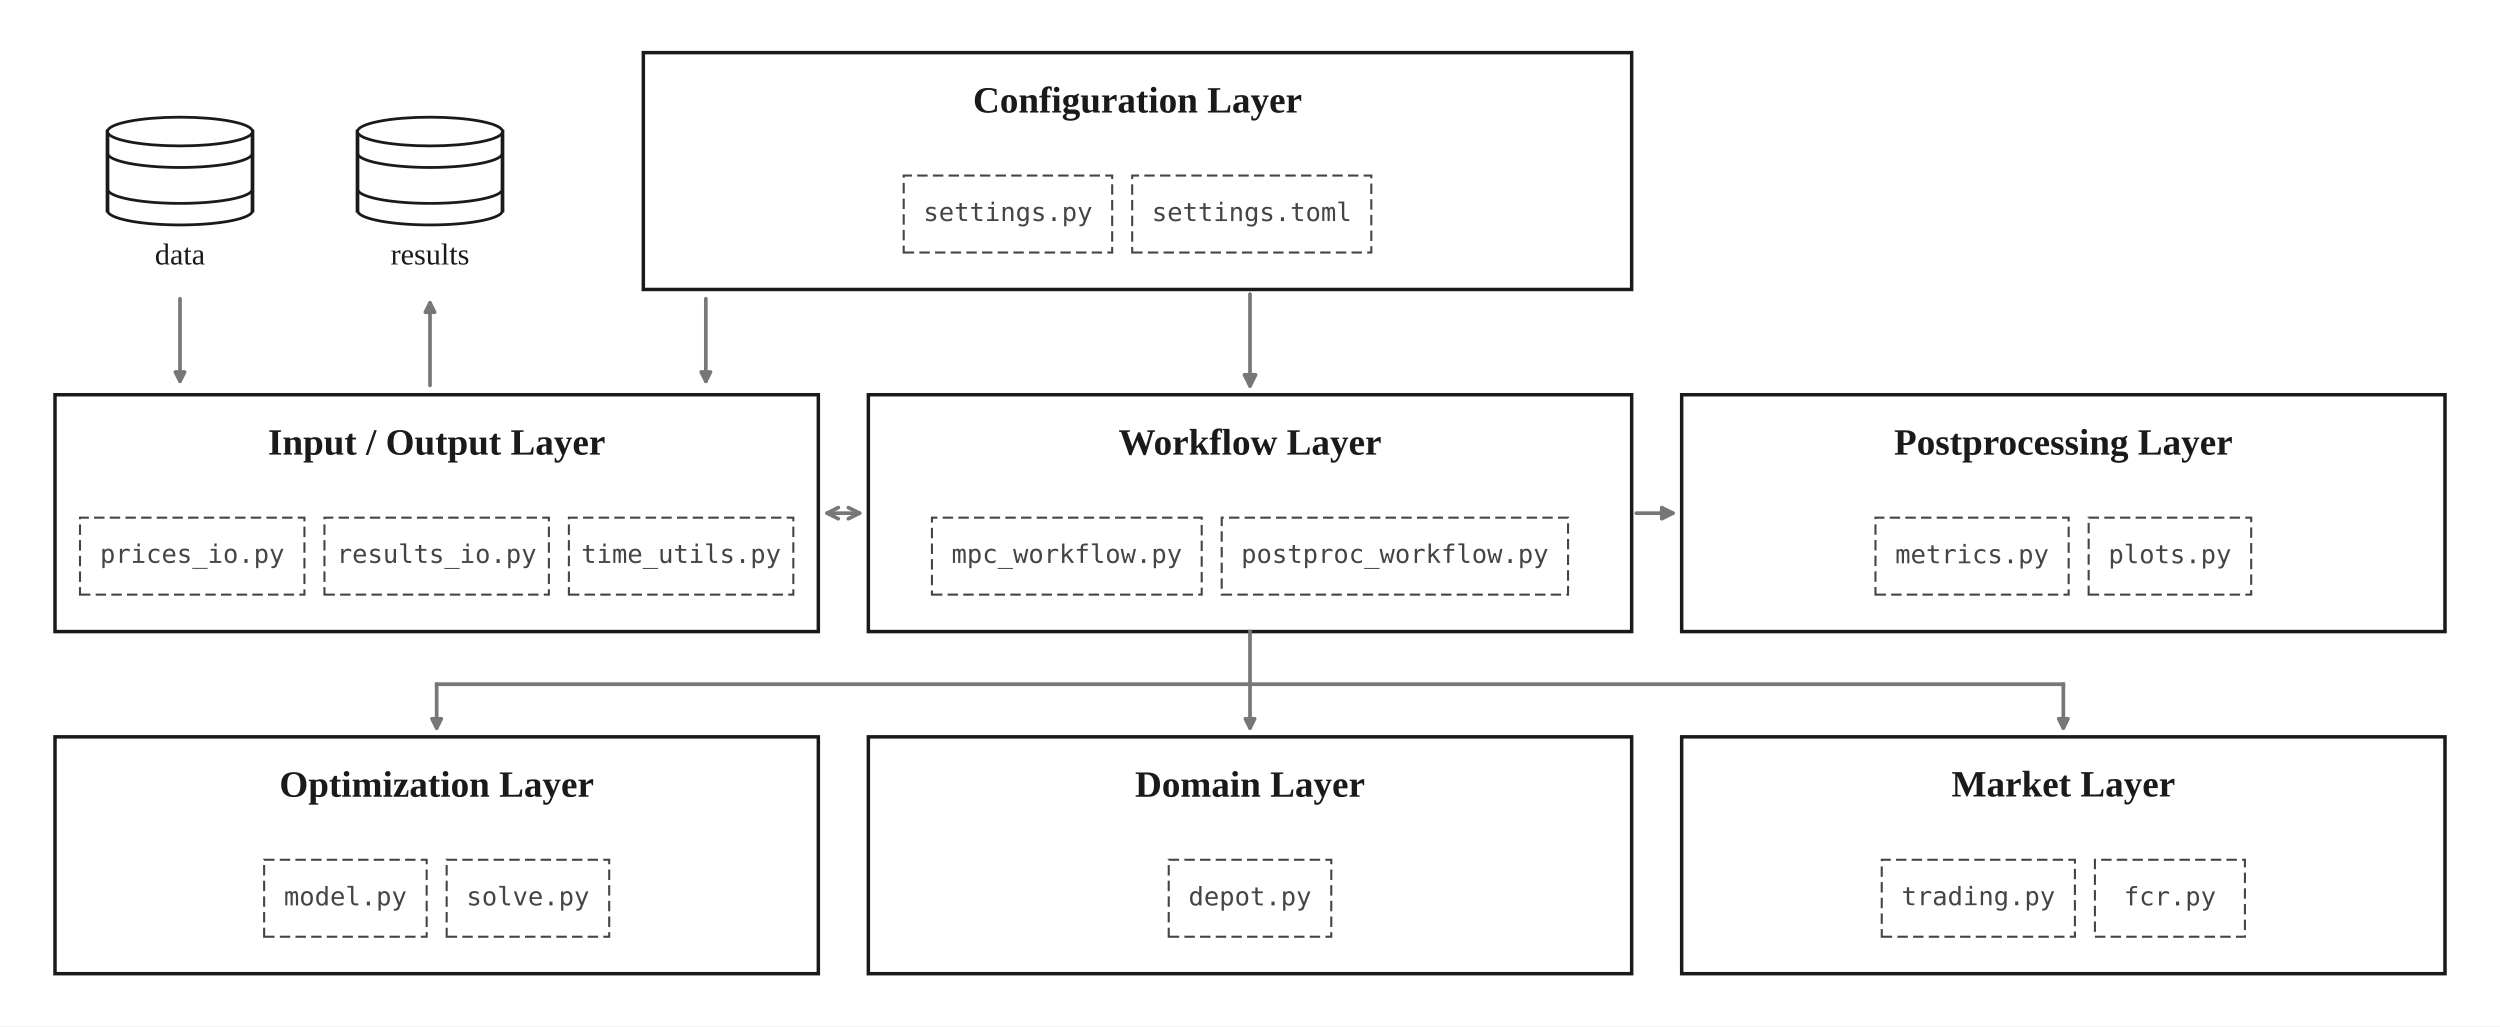
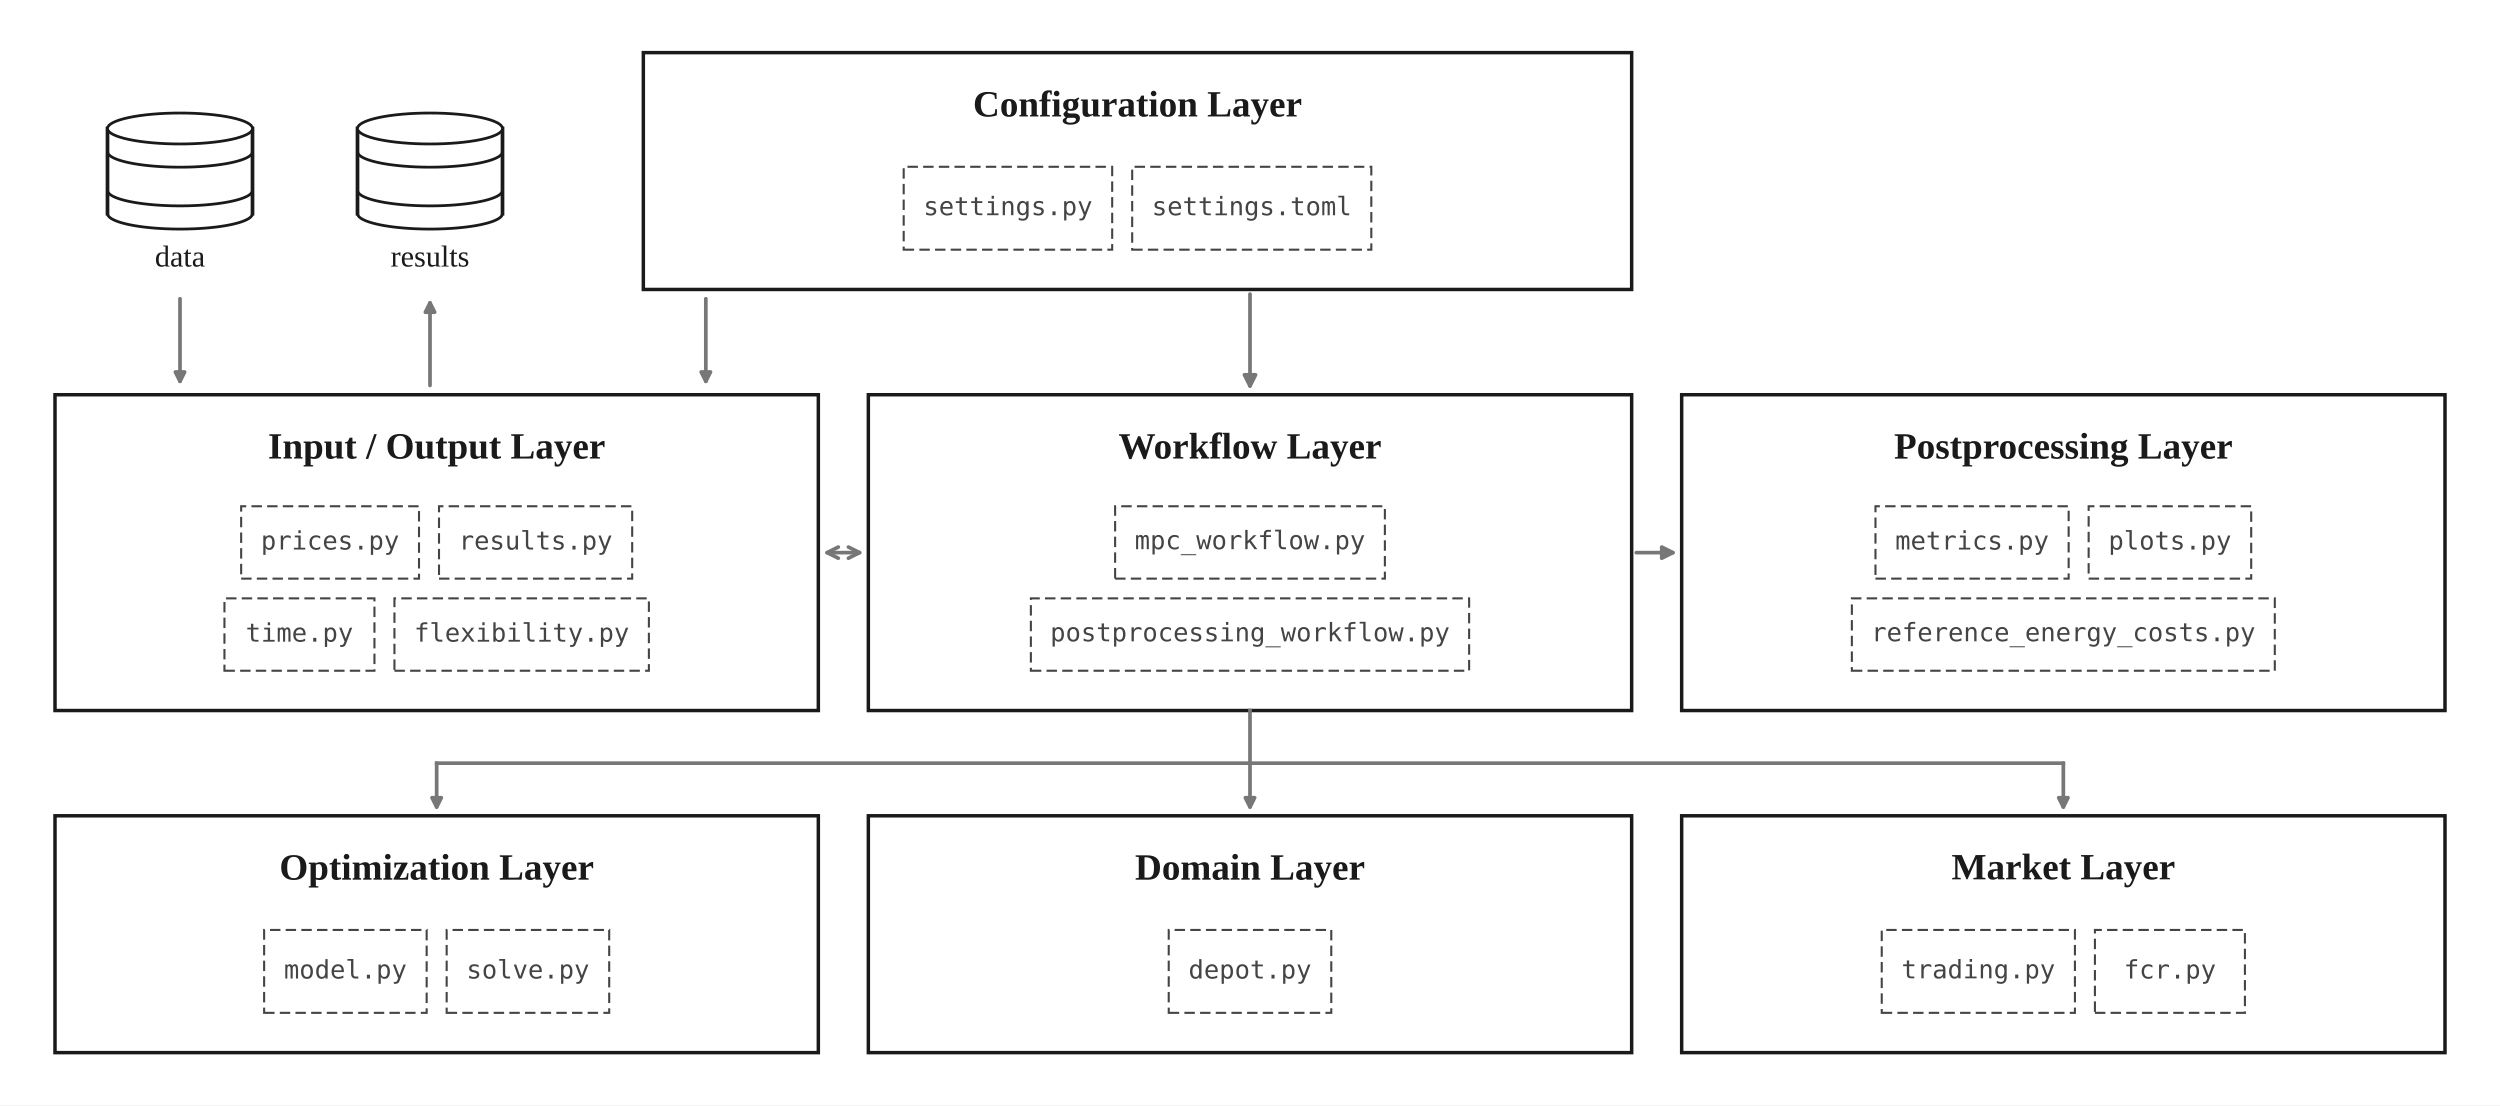
- <svg xmlns="http://www.w3.org/2000/svg" width="538.583pt" height="221.102pt" viewBox="0 0 538.583 221.102" version="1.1">
+ <svg xmlns="http://www.w3.org/2000/svg" width="538.583pt" height="238.11pt" viewBox="0 0 538.583 238.11" version="1.1">
  <defs>
    <style type="text/css">*{stroke-linejoin: round; stroke-linecap: butt}</style>
  </defs>
  <g id="figure_1">
    <g id="patch_1">
-       <path d="M 0 221.102  L 538.583 221.102  L 538.583 0  L 0 0  z " style="fill: #ffffff" />
+       <path d="M 0 238.11  L 538.583 238.11  L 538.583 0  L 0 0  z " style="fill: #ffffff" />
    </g>
    <g id="patch_2">
      <path d="M 269.291 63.362  Q 269.291 73.702 269.291 83.147  " style="fill: none; stroke: #777777; stroke-width: 0.8; stroke-linecap: round" />
      <path d="M 270.491 80.747  L 269.291 83.147  L 268.091 80.747  z " style="fill: #777777; stroke: #777777; stroke-width: 0.8; stroke-linecap: round" />
    </g>
    <g id="patch_3">
      <path d="M 152.06 64.364  Q 152.06 73.701 152.06 82.143  " style="fill: none; stroke: #777777; stroke-width: 0.8; stroke-linecap: round" />
      <path d="M 153.06 80.143  L 152.06 82.143  L 151.06 80.143  z " style="fill: #777777; stroke: #777777; stroke-width: 0.8; stroke-linecap: round" />
    </g>
    <g id="patch_4">
-       <path d="M 178.192 110.551  Q 181.684 110.551 185.176 110.551  " style="fill: none; stroke: #777777; stroke-width: 0.8; stroke-linecap: round" />
-       <path d="M 180.592 111.751  L 178.192 110.551  L 180.592 109.351  " style="fill: none; stroke: #777777; stroke-width: 0.8; stroke-linecap: round" />
-       <path d="M 182.776 109.351  L 185.176 110.551  L 182.776 111.751  " style="fill: none; stroke: #777777; stroke-width: 0.8; stroke-linecap: round" />
+       <path d="M 178.192 119.055  Q 181.684 119.055 185.176 119.055  " style="fill: none; stroke: #777777; stroke-width: 0.8; stroke-linecap: round" />
+       <path d="M 180.592 120.255  L 178.192 119.055  L 180.592 117.855  " style="fill: none; stroke: #777777; stroke-width: 0.8; stroke-linecap: round" />
+       <path d="M 182.776 117.855  L 185.176 119.055  L 182.776 120.255  " style="fill: none; stroke: #777777; stroke-width: 0.8; stroke-linecap: round" />
    </g>
    <g id="patch_5">
-       <path d="M 352.517 110.551  Q 356.903 110.551 360.395 110.551  " style="fill: none; stroke: #777777; stroke-width: 0.8; stroke-linecap: round" />
-       <path d="M 357.995 109.351  L 360.395 110.551  L 357.995 111.751  z " style="fill: #777777; stroke: #777777; stroke-width: 0.8; stroke-linecap: round" />
+       <path d="M 352.517 119.055  Q 356.903 119.055 360.395 119.055  " style="fill: none; stroke: #777777; stroke-width: 0.8; stroke-linecap: round" />
+       <path d="M 357.995 117.855  L 360.395 119.055  L 357.995 120.255  z " style="fill: #777777; stroke: #777777; stroke-width: 0.8; stroke-linecap: round" />
    </g>
    <g id="patch_6">
-       <path d="M 94.072 147.402  Q 94.072 152.571 94.072 156.846  " style="fill: none; stroke: #777777; stroke-width: 0.8; stroke-linecap: round" />
-       <path d="M 95.072 154.846  L 94.072 156.846  L 93.072 154.846  z " style="fill: #777777; stroke: #777777; stroke-width: 0.8; stroke-linecap: round" />
+       <path d="M 94.072 164.409  Q 94.072 169.579 94.072 173.854  " style="fill: none; stroke: #777777; stroke-width: 0.8; stroke-linecap: round" />
+       <path d="M 95.072 171.854  L 94.072 173.854  L 93.072 171.854  z " style="fill: #777777; stroke: #777777; stroke-width: 0.8; stroke-linecap: round" />
    </g>
    <g id="patch_7">
-       <path d="M 269.291 147.402  Q 269.291 152.571 269.291 156.846  " style="fill: none; stroke: #777777; stroke-width: 0.8; stroke-linecap: round" />
-       <path d="M 270.291 154.846  L 269.291 156.846  L 268.291 154.846  z " style="fill: #777777; stroke: #777777; stroke-width: 0.8; stroke-linecap: round" />
+       <path d="M 269.291 164.409  Q 269.291 169.579 269.291 173.854  " style="fill: none; stroke: #777777; stroke-width: 0.8; stroke-linecap: round" />
+       <path d="M 270.291 171.854  L 269.291 173.854  L 268.291 171.854  z " style="fill: #777777; stroke: #777777; stroke-width: 0.8; stroke-linecap: round" />
    </g>
    <g id="patch_8">
-       <path d="M 444.51 147.402  Q 444.51 152.571 444.51 156.846  " style="fill: none; stroke: #777777; stroke-width: 0.8; stroke-linecap: round" />
-       <path d="M 445.51 154.846  L 444.51 156.846  L 443.51 154.846  z " style="fill: #777777; stroke: #777777; stroke-width: 0.8; stroke-linecap: round" />
+       <path d="M 444.51 164.409  Q 444.51 169.579 444.51 173.854  " style="fill: none; stroke: #777777; stroke-width: 0.8; stroke-linecap: round" />
+       <path d="M 445.51 171.854  L 444.51 173.854  L 443.51 171.854  z " style="fill: #777777; stroke: #777777; stroke-width: 0.8; stroke-linecap: round" />
    </g>
    <g id="patch_9">
      <path d="M 38.778 64.364  Q 38.778 73.701 38.778 82.143  " style="fill: none; stroke: #777777; stroke-width: 0.8; stroke-linecap: round" />
      <path d="M 39.778 80.143  L 38.778 82.143  L 37.778 80.143  z " style="fill: #777777; stroke: #777777; stroke-width: 0.8; stroke-linecap: round" />
    </g>
    <g id="patch_10">
      <path d="M 92.636 83.038  Q 92.636 73.701 92.636 65.258  " style="fill: none; stroke: #777777; stroke-width: 0.8; stroke-linecap: round" />
      <path d="M 91.636 67.258  L 92.636 65.258  L 93.636 67.258  z " style="fill: #777777; stroke: #777777; stroke-width: 0.8; stroke-linecap: round" />
    </g>
    <g id="patch_11">
      <path d="M 138.595 62.362  L 351.515 62.362  L 351.515 11.339  L 138.595 11.339  z " style="fill: #ffffff; stroke: #1a1a1a; stroke-width: 0.75; stroke-linejoin: miter" />
    </g>
    <g id="patch_12">
-       <path d="M 11.849 136.063  L 176.296 136.063  L 176.296 85.039  L 11.849 85.039  z " style="fill: #ffffff; stroke: #1a1a1a; stroke-width: 0.75; stroke-linejoin: miter" />
+       <path d="M 11.849 153.071  L 176.296 153.071  L 176.296 85.039  L 11.849 85.039  z " style="fill: #ffffff; stroke: #1a1a1a; stroke-width: 0.75; stroke-linejoin: miter" />
    </g>
    <g id="patch_13">
-       <path d="M 187.068 136.063  L 351.515 136.063  L 351.515 85.039  L 187.068 85.039  z " style="fill: #ffffff; stroke: #1a1a1a; stroke-width: 0.75; stroke-linejoin: miter" />
+       <path d="M 187.068 153.071  L 351.515 153.071  L 351.515 85.039  L 187.068 85.039  z " style="fill: #ffffff; stroke: #1a1a1a; stroke-width: 0.75; stroke-linejoin: miter" />
    </g>
    <g id="patch_14">
-       <path d="M 362.287 136.063  L 526.734 136.063  L 526.734 85.039  L 362.287 85.039  z " style="fill: #ffffff; stroke: #1a1a1a; stroke-width: 0.75; stroke-linejoin: miter" />
+       <path d="M 362.287 153.071  L 526.734 153.071  L 526.734 85.039  L 362.287 85.039  z " style="fill: #ffffff; stroke: #1a1a1a; stroke-width: 0.75; stroke-linejoin: miter" />
    </g>
    <g id="patch_15">
-       <path d="M 11.849 209.764  L 176.296 209.764  L 176.296 158.74  L 11.849 158.74  z " style="fill: #ffffff; stroke: #1a1a1a; stroke-width: 0.75; stroke-linejoin: miter" />
+       <path d="M 11.849 226.772  L 176.296 226.772  L 176.296 175.748  L 11.849 175.748  z " style="fill: #ffffff; stroke: #1a1a1a; stroke-width: 0.75; stroke-linejoin: miter" />
    </g>
    <g id="patch_16">
-       <path d="M 187.068 209.764  L 351.515 209.764  L 351.515 158.74  L 187.068 158.74  z " style="fill: #ffffff; stroke: #1a1a1a; stroke-width: 0.75; stroke-linejoin: miter" />
+       <path d="M 187.068 226.772  L 351.515 226.772  L 351.515 175.748  L 187.068 175.748  z " style="fill: #ffffff; stroke: #1a1a1a; stroke-width: 0.75; stroke-linejoin: miter" />
    </g>
    <g id="patch_17">
-       <path d="M 362.287 209.764  L 526.734 209.764  L 526.734 158.74  L 362.287 158.74  z " style="fill: #ffffff; stroke: #1a1a1a; stroke-width: 0.75; stroke-linejoin: miter" />
+       <path d="M 362.287 226.772  L 526.734 226.772  L 526.734 175.748  L 362.287 175.748  z " style="fill: #ffffff; stroke: #1a1a1a; stroke-width: 0.75; stroke-linejoin: miter" />
    </g>
    <g id="patch_18">
-       <path d="M 194.685 54.403  L 239.601 54.403  L 239.601 37.82  L 194.685 37.82  z " style="fill: #ffffff; stroke-dasharray: 2.25,1.125; stroke-dashoffset: 0; stroke: #444444; stroke-width: 0.45; stroke-linejoin: miter" />
+       <path d="M 194.685 53.79  L 239.601 53.79  L 239.601 35.932  L 194.685 35.932  z " style="fill: #ffffff; stroke-dasharray: 2.25,1.125; stroke-dashoffset: 0; stroke: #444444; stroke-width: 0.45; stroke-linejoin: miter" />
    </g>
    <g id="patch_19">
-       <path d="M 243.91 54.403  L 295.425 54.403  L 295.425 37.82  L 243.91 37.82  z " style="fill: #ffffff; stroke-dasharray: 2.25,1.125; stroke-dashoffset: 0; stroke: #444444; stroke-width: 0.45; stroke-linejoin: miter" />
+       <path d="M 243.91 53.79  L 295.425 53.79  L 295.425 35.932  L 243.91 35.932  z " style="fill: #ffffff; stroke-dasharray: 2.25,1.125; stroke-dashoffset: 0; stroke: #444444; stroke-width: 0.45; stroke-linejoin: miter" />
    </g>
    <g id="patch_20">
-       <path d="M 17.235 128.103  L 65.587 128.103  L 65.587 111.521  L 17.235 111.521  z " style="fill: #ffffff; stroke-dasharray: 2.25,1.125; stroke-dashoffset: 0; stroke: #444444; stroke-width: 0.45; stroke-linejoin: miter" />
+       <path d="M 51.952 124.656  L 90.268 124.656  L 90.268 109.066  L 51.952 109.066  z " style="fill: #ffffff; stroke-dasharray: 2.25,1.125; stroke-dashoffset: 0; stroke: #444444; stroke-width: 0.45; stroke-linejoin: miter" />
    </g>
    <g id="patch_21">
-       <path d="M 69.896 128.103  L 118.249 128.103  L 118.249 111.521  L 69.896 111.521  z " style="fill: #ffffff; stroke-dasharray: 2.25,1.125; stroke-dashoffset: 0; stroke: #444444; stroke-width: 0.45; stroke-linejoin: miter" />
+       <path d="M 94.577 124.656  L 136.193 124.656  L 136.193 109.066  L 94.577 109.066  z " style="fill: #ffffff; stroke-dasharray: 2.25,1.125; stroke-dashoffset: 0; stroke: #444444; stroke-width: 0.45; stroke-linejoin: miter" />
    </g>
    <g id="patch_22">
-       <path d="M 122.557 128.103  L 170.91 128.103  L 170.91 111.521  L 122.557 111.521  z " style="fill: #ffffff; stroke-dasharray: 2.25,1.125; stroke-dashoffset: 0; stroke: #444444; stroke-width: 0.45; stroke-linejoin: miter" />
+       <path d="M 48.353 144.499  L 80.668 144.499  L 80.668 128.908  L 48.353 128.908  z " style="fill: #ffffff; stroke-dasharray: 2.25,1.125; stroke-dashoffset: 0; stroke: #444444; stroke-width: 0.45; stroke-linejoin: miter" />
    </g>
    <g id="patch_23">
-       <path d="M 200.772 128.103  L 258.887 128.103  L 258.887 111.521  L 200.772 111.521  z " style="fill: #ffffff; stroke-dasharray: 2.25,1.125; stroke-dashoffset: 0; stroke: #444444; stroke-width: 0.45; stroke-linejoin: miter" />
+       <path d="M 84.976 144.499  L 139.792 144.499  L 139.792 128.908  L 84.976 128.908  z " style="fill: #ffffff; stroke-dasharray: 2.25,1.125; stroke-dashoffset: 0; stroke: #444444; stroke-width: 0.45; stroke-linejoin: miter" />
    </g>
    <g id="patch_24">
-       <path d="M 263.196 128.103  L 337.811 128.103  L 337.811 111.521  L 263.196 111.521  z " style="fill: #ffffff; stroke-dasharray: 2.25,1.125; stroke-dashoffset: 0; stroke: #444444; stroke-width: 0.45; stroke-linejoin: miter" />
+       <path d="M 240.233 124.656  L 298.349 124.656  L 298.349 109.066  L 240.233 109.066  z " style="fill: #ffffff; stroke-dasharray: 2.25,1.125; stroke-dashoffset: 0; stroke: #444444; stroke-width: 0.45; stroke-linejoin: miter" />
    </g>
    <g id="patch_25">
-       <path d="M 404.04 128.103  L 445.656 128.103  L 445.656 111.521  L 404.04 111.521  z " style="fill: #ffffff; stroke-dasharray: 2.25,1.125; stroke-dashoffset: 0; stroke: #444444; stroke-width: 0.45; stroke-linejoin: miter" />
+       <path d="M 222.084 144.499  L 316.499 144.499  L 316.499 128.908  L 222.084 128.908  z " style="fill: #ffffff; stroke-dasharray: 2.25,1.125; stroke-dashoffset: 0; stroke: #444444; stroke-width: 0.45; stroke-linejoin: miter" />
    </g>
    <g id="patch_26">
-       <path d="M 449.964 128.103  L 484.981 128.103  L 484.981 111.521  L 449.964 111.521  z " style="fill: #ffffff; stroke-dasharray: 2.25,1.125; stroke-dashoffset: 0; stroke: #444444; stroke-width: 0.45; stroke-linejoin: miter" />
+       <path d="M 404.04 124.656  L 445.656 124.656  L 445.656 109.066  L 404.04 109.066  z " style="fill: #ffffff; stroke-dasharray: 2.25,1.125; stroke-dashoffset: 0; stroke: #444444; stroke-width: 0.45; stroke-linejoin: miter" />
    </g>
    <g id="patch_27">
-       <path d="M 56.902 201.804  L 91.918 201.804  L 91.918 185.221  L 56.902 185.221  z " style="fill: #ffffff; stroke-dasharray: 2.25,1.125; stroke-dashoffset: 0; stroke: #444444; stroke-width: 0.45; stroke-linejoin: miter" />
+       <path d="M 449.964 124.656  L 484.981 124.656  L 484.981 109.066  L 449.964 109.066  z " style="fill: #ffffff; stroke-dasharray: 2.25,1.125; stroke-dashoffset: 0; stroke: #444444; stroke-width: 0.45; stroke-linejoin: miter" />
    </g>
    <g id="patch_28">
-       <path d="M 96.227 201.804  L 131.243 201.804  L 131.243 185.221  L 96.227 185.221  z " style="fill: #ffffff; stroke-dasharray: 2.25,1.125; stroke-dashoffset: 0; stroke: #444444; stroke-width: 0.45; stroke-linejoin: miter" />
+       <path d="M 398.953 144.499  L 490.068 144.499  L 490.068 128.908  L 398.953 128.908  z " style="fill: #ffffff; stroke-dasharray: 2.25,1.125; stroke-dashoffset: 0; stroke: #444444; stroke-width: 0.45; stroke-linejoin: miter" />
    </g>
    <g id="patch_29">
-       <path d="M 251.783 201.804  L 286.8 201.804  L 286.8 185.221  L 251.783 185.221  z " style="fill: #ffffff; stroke-dasharray: 2.25,1.125; stroke-dashoffset: 0; stroke: #444444; stroke-width: 0.45; stroke-linejoin: miter" />
+       <path d="M 56.902 218.2  L 91.918 218.2  L 91.918 200.341  L 56.902 200.341  z " style="fill: #ffffff; stroke-dasharray: 2.25,1.125; stroke-dashoffset: 0; stroke: #444444; stroke-width: 0.45; stroke-linejoin: miter" />
    </g>
    <g id="patch_30">
-       <path d="M 405.39 201.804  L 447.007 201.804  L 447.007 185.221  L 405.39 185.221  z " style="fill: #ffffff; stroke-dasharray: 2.25,1.125; stroke-dashoffset: 0; stroke: #444444; stroke-width: 0.45; stroke-linejoin: miter" />
+       <path d="M 96.227 218.2  L 131.243 218.2  L 131.243 200.341  L 96.227 200.341  z " style="fill: #ffffff; stroke-dasharray: 2.25,1.125; stroke-dashoffset: 0; stroke: #444444; stroke-width: 0.45; stroke-linejoin: miter" />
    </g>
    <g id="patch_31">
-       <path d="M 451.315 201.804  L 483.63 201.804  L 483.63 185.221  L 451.315 185.221  z " style="fill: #ffffff; stroke-dasharray: 2.25,1.125; stroke-dashoffset: 0; stroke: #444444; stroke-width: 0.45; stroke-linejoin: miter" />
+       <path d="M 251.783 218.2  L 286.8 218.2  L 286.8 200.341  L 251.783 200.341  z " style="fill: #ffffff; stroke-dasharray: 2.25,1.125; stroke-dashoffset: 0; stroke: #444444; stroke-width: 0.45; stroke-linejoin: miter" />
+     </g>
+     <g id="patch_32">
+       <path d="M 405.39 218.2  L 447.007 218.2  L 447.007 200.341  L 405.39 200.341  z " style="fill: #ffffff; stroke-dasharray: 2.25,1.125; stroke-dashoffset: 0; stroke: #444444; stroke-width: 0.45; stroke-linejoin: miter" />
+     </g>
+     <g id="patch_33">
+       <path d="M 451.315 218.2  L 483.63 218.2  L 483.63 200.341  L 451.315 200.341  z " style="fill: #ffffff; stroke-dasharray: 2.25,1.125; stroke-dashoffset: 0; stroke: #444444; stroke-width: 0.45; stroke-linejoin: miter" />
    </g>
    <g id="line2d_1">
-       <path d="M 269.291 136.063  L 269.291 147.402  " style="fill: none; stroke: #777777; stroke-width: 0.8; stroke-linecap: square" />
+       <path d="M 269.291 153.071  L 269.291 164.409  " style="fill: none; stroke: #777777; stroke-width: 0.8; stroke-linecap: square" />
    </g>
    <g id="line2d_2">
-       <path d="M 94.072 147.402  L 444.51 147.402  " style="fill: none; stroke: #777777; stroke-width: 0.8; stroke-linecap: square" />
+       <path d="M 94.072 164.409  L 444.51 164.409  " style="fill: none; stroke: #777777; stroke-width: 0.8; stroke-linecap: square" />
    </g>
    <g id="line2d_3">
-       <path d="M 23.159 28.338  L 23.159 45.363  " style="fill: none; stroke: #1a1a1a; stroke-width: 0.8; stroke-linecap: square" />
+       <path d="M 23.159 27.683  L 23.159 46.018  " style="fill: none; stroke: #1a1a1a; stroke-width: 0.8; stroke-linecap: square" />
    </g>
    <g id="line2d_4">
-       <path d="M 54.397 28.338  L 54.397 45.363  " style="fill: none; stroke: #1a1a1a; stroke-width: 0.8; stroke-linecap: square" />
+       <path d="M 54.397 27.683  L 54.397 46.018  " style="fill: none; stroke: #1a1a1a; stroke-width: 0.8; stroke-linecap: square" />
    </g>
    <g id="line2d_5">
-       <path d="M 77.017 28.338  L 77.017 45.363  " style="fill: none; stroke: #1a1a1a; stroke-width: 0.8; stroke-linecap: square" />
+       <path d="M 77.017 27.683  L 77.017 46.018  " style="fill: none; stroke: #1a1a1a; stroke-width: 0.8; stroke-linecap: square" />
    </g>
    <g id="line2d_6">
-       <path d="M 108.255 28.338  L 108.255 45.363  " style="fill: none; stroke: #1a1a1a; stroke-width: 0.8; stroke-linecap: square" />
+       <path d="M 108.255 27.683  L 108.255 46.018  " style="fill: none; stroke: #1a1a1a; stroke-width: 0.8; stroke-linecap: square" />
    </g>
    <g id="text_1">
-       <text style="font-weight: 700; font-size: 8px; font-family: 'Times New Roman', 'Times', 'STIXGeneral', 'DejaVu Serif', serif; text-anchor: middle; fill: #1a1a1a" x="245.055" y="24.242" transform="rotate(-0 245.0551 24.24183)">Configuration Layer</text>
+       <text style="font-weight: 700; font-size: 8px; font-family: 'Times New Roman', 'Times', 'STIXGeneral', 'DejaVu Serif', serif; text-anchor: middle; fill: #1a1a1a" x="245.055" y="25.092" transform="rotate(-0 245.0551 25.09222)">Configuration Layer</text>
    </g>
    <g id="text_2">
-       <text style="font-weight: 700; font-size: 8px; font-family: 'Times New Roman', 'Times', 'STIXGeneral', 'DejaVu Serif', serif; text-anchor: middle; fill: #1a1a1a" x="94.072" y="97.94" transform="rotate(-0 94.07244 97.94011)">Input / Output Layer</text>
+       <text style="font-weight: 700; font-size: 8px; font-family: 'Times New Roman', 'Times', 'STIXGeneral', 'DejaVu Serif', serif; text-anchor: middle; fill: #1a1a1a" x="94.072" y="98.791" transform="rotate(-0 94.07244 98.79051)">Input / Output Layer</text>
    </g>
    <g id="text_3">
-       <text style="font-weight: 700; font-size: 8px; font-family: 'Times New Roman', 'Times', 'STIXGeneral', 'DejaVu Serif', serif; text-anchor: middle; fill: #1a1a1a" x="269.291" y="97.94" transform="rotate(-0 269.2913 97.94011)">Workflow Layer</text>
+       <text style="font-weight: 700; font-size: 8px; font-family: 'Times New Roman', 'Times', 'STIXGeneral', 'DejaVu Serif', serif; text-anchor: middle; fill: #1a1a1a" x="269.291" y="98.791" transform="rotate(-0 269.2913 98.79051)">Workflow Layer</text>
    </g>
    <g id="text_4">
-       <text style="font-weight: 700; font-size: 8px; font-family: 'Times New Roman', 'Times', 'STIXGeneral', 'DejaVu Serif', serif; text-anchor: middle; fill: #1a1a1a" x="444.51" y="97.943" transform="rotate(-0 444.5102 97.94261)">Postprocessing Layer</text>
+       <text style="font-weight: 700; font-size: 8px; font-family: 'Times New Roman', 'Times', 'STIXGeneral', 'DejaVu Serif', serif; text-anchor: middle; fill: #1a1a1a" x="444.51" y="98.793" transform="rotate(-0 444.5102 98.79301)">Postprocessing Layer</text>
    </g>
    <g id="text_5">
-       <text style="font-weight: 700; font-size: 8px; font-family: 'Times New Roman', 'Times', 'STIXGeneral', 'DejaVu Serif', serif; text-anchor: middle; fill: #1a1a1a" x="94.072" y="171.643" transform="rotate(-0 94.07244 171.6434)">Optimization Layer</text>
+       <text style="font-weight: 700; font-size: 8px; font-family: 'Times New Roman', 'Times', 'STIXGeneral', 'DejaVu Serif', serif; text-anchor: middle; fill: #1a1a1a" x="94.072" y="189.502" transform="rotate(-0 94.07244 189.5017)">Optimization Layer</text>
    </g>
    <g id="text_6">
-       <text style="font-weight: 700; font-size: 8px; font-family: 'Times New Roman', 'Times', 'STIXGeneral', 'DejaVu Serif', serif; text-anchor: middle; fill: #1a1a1a" x="269.291" y="171.643" transform="rotate(-0 269.2913 171.6434)">Domain Layer</text>
+       <text style="font-weight: 700; font-size: 8px; font-family: 'Times New Roman', 'Times', 'STIXGeneral', 'DejaVu Serif', serif; text-anchor: middle; fill: #1a1a1a" x="269.291" y="189.502" transform="rotate(-0 269.2913 189.5017)">Domain Layer</text>
    </g>
    <g id="text_7">
-       <text style="font-weight: 700; font-size: 8px; font-family: 'Times New Roman', 'Times', 'STIXGeneral', 'DejaVu Serif', serif; text-anchor: middle; fill: #1a1a1a" x="444.51" y="171.581" transform="rotate(-0 444.5102 171.5809)">Market Layer</text>
+       <text style="font-weight: 700; font-size: 8px; font-family: 'Times New Roman', 'Times', 'STIXGeneral', 'DejaVu Serif', serif; text-anchor: middle; fill: #1a1a1a" x="444.51" y="189.439" transform="rotate(-0 444.5102 189.4392)">Market Layer</text>
    </g>
    <g id="text_8">
-       <text style="font-size: 5.5px; font-family: 'DejaVu Sans Mono', 'Bitstream Vera Sans Mono', 'Computer Modern Typewriter', 'Andale Mono', 'Nimbus Mono L', 'Courier New', 'Courier', 'Fixed', 'Terminal', monospace; text-anchor: middle; fill: #444444" x="217.143" y="47.61" transform="rotate(-0 217.1428 47.60993)">settings.py</text>
+       <text style="font-size: 5.5px; font-family: 'DejaVu Sans Mono', 'Bitstream Vera Sans Mono', 'Computer Modern Typewriter', 'Andale Mono', 'Nimbus Mono L', 'Courier New', 'Courier', 'Fixed', 'Terminal', monospace; text-anchor: middle; fill: #444444" x="217.143" y="46.36" transform="rotate(-0 217.1428 46.35985)">settings.py</text>
    </g>
    <g id="text_9">
-       <text style="font-size: 5.5px; font-family: 'DejaVu Sans Mono', 'Bitstream Vera Sans Mono', 'Computer Modern Typewriter', 'Andale Mono', 'Nimbus Mono L', 'Courier New', 'Courier', 'Fixed', 'Terminal', monospace; text-anchor: middle; fill: #444444" x="269.668" y="47.625" transform="rotate(-0 269.6675 47.62454)">settings.toml</text>
+       <text style="font-size: 5.5px; font-family: 'DejaVu Sans Mono', 'Bitstream Vera Sans Mono', 'Computer Modern Typewriter', 'Andale Mono', 'Nimbus Mono L', 'Courier New', 'Courier', 'Fixed', 'Terminal', monospace; text-anchor: middle; fill: #444444" x="269.668" y="46.374" transform="rotate(-0 269.6675 46.37446)">settings.toml</text>
    </g>
    <g id="text_10">
-       <text style="font-size: 5.5px; font-family: 'DejaVu Sans Mono', 'Bitstream Vera Sans Mono', 'Computer Modern Typewriter', 'Andale Mono', 'Nimbus Mono L', 'Courier New', 'Courier', 'Fixed', 'Terminal', monospace; text-anchor: middle; fill: #444444" x="41.411" y="121.253" transform="rotate(-0 41.41102 121.2531)">prices_io.py</text>
+       <text style="font-size: 5.5px; font-family: 'DejaVu Sans Mono', 'Bitstream Vera Sans Mono', 'Computer Modern Typewriter', 'Andale Mono', 'Nimbus Mono L', 'Courier New', 'Courier', 'Fixed', 'Terminal', monospace; text-anchor: middle; fill: #444444" x="71.11" y="118.393" transform="rotate(-0 71.10998 118.3934)">prices.py</text>
    </g>
    <g id="text_11">
-       <text style="font-size: 5.5px; font-family: 'DejaVu Sans Mono', 'Bitstream Vera Sans Mono', 'Computer Modern Typewriter', 'Andale Mono', 'Nimbus Mono L', 'Courier New', 'Courier', 'Fixed', 'Terminal', monospace; text-anchor: middle; fill: #444444" x="94.072" y="121.268" transform="rotate(-0 94.07244 121.2678)">results_io.py</text>
+       <text style="font-size: 5.5px; font-family: 'DejaVu Sans Mono', 'Bitstream Vera Sans Mono', 'Computer Modern Typewriter', 'Andale Mono', 'Nimbus Mono L', 'Courier New', 'Courier', 'Fixed', 'Terminal', monospace; text-anchor: middle; fill: #444444" x="115.385" y="118.393" transform="rotate(-0 115.385 118.3934)">results.py</text>
    </g>
    <g id="text_12">
-       <text style="font-size: 5.5px; font-family: 'DejaVu Sans Mono', 'Bitstream Vera Sans Mono', 'Computer Modern Typewriter', 'Andale Mono', 'Nimbus Mono L', 'Courier New', 'Courier', 'Fixed', 'Terminal', monospace; text-anchor: middle; fill: #444444" x="146.734" y="121.268" transform="rotate(-0 146.7339 121.2678)">time_utils.py</text>
+       <text style="font-size: 5.5px; font-family: 'DejaVu Sans Mono', 'Bitstream Vera Sans Mono', 'Computer Modern Typewriter', 'Andale Mono', 'Nimbus Mono L', 'Courier New', 'Courier', 'Fixed', 'Terminal', monospace; text-anchor: middle; fill: #444444" x="64.51" y="138.236" transform="rotate(-0 64.51019 138.2359)">time.py</text>
    </g>
    <g id="text_13">
-       <text style="font-size: 5.5px; font-family: 'DejaVu Sans Mono', 'Bitstream Vera Sans Mono', 'Computer Modern Typewriter', 'Andale Mono', 'Nimbus Mono L', 'Courier New', 'Courier', 'Fixed', 'Terminal', monospace; text-anchor: middle; fill: #444444" x="229.829" y="121.268" transform="rotate(-0 229.8294 121.2678)">mpc_workflow.py</text>
+       <text style="font-size: 5.5px; font-family: 'DejaVu Sans Mono', 'Bitstream Vera Sans Mono', 'Computer Modern Typewriter', 'Andale Mono', 'Nimbus Mono L', 'Courier New', 'Courier', 'Fixed', 'Terminal', monospace; text-anchor: middle; fill: #444444" x="112.384" y="138.236" transform="rotate(-0 112.3843 138.2359)">flexibility.py</text>
    </g>
    <g id="text_14">
-       <text style="font-size: 5.5px; font-family: 'DejaVu Sans Mono', 'Bitstream Vera Sans Mono', 'Computer Modern Typewriter', 'Andale Mono', 'Nimbus Mono L', 'Courier New', 'Courier', 'Fixed', 'Terminal', monospace; text-anchor: middle; fill: #444444" x="300.504" y="121.268" transform="rotate(-0 300.5035 121.2678)">postproc_workflow.py</text>
+       <text style="font-size: 5.5px; font-family: 'DejaVu Sans Mono', 'Bitstream Vera Sans Mono', 'Computer Modern Typewriter', 'Andale Mono', 'Nimbus Mono L', 'Courier New', 'Courier', 'Fixed', 'Terminal', monospace; text-anchor: middle; fill: #444444" x="269.291" y="118.317" transform="rotate(-0 269.2913 118.3169)">mpc_workflow.py</text>
    </g>
    <g id="text_15">
-       <text style="font-size: 5.5px; font-family: 'DejaVu Sans Mono', 'Bitstream Vera Sans Mono', 'Computer Modern Typewriter', 'Andale Mono', 'Nimbus Mono L', 'Courier New', 'Courier', 'Fixed', 'Terminal', monospace; text-anchor: middle; fill: #444444" x="424.848" y="121.344" transform="rotate(-0 424.8477 121.3442)">metrics.py</text>
+       <text style="font-size: 5.5px; font-family: 'DejaVu Sans Mono', 'Bitstream Vera Sans Mono', 'Computer Modern Typewriter', 'Andale Mono', 'Nimbus Mono L', 'Courier New', 'Courier', 'Fixed', 'Terminal', monospace; text-anchor: middle; fill: #444444" x="269.291" y="138.159" transform="rotate(-0 269.2913 138.1594)">postprocessing_workflow.py</text>
    </g>
    <g id="text_16">
-       <text style="font-size: 5.5px; font-family: 'DejaVu Sans Mono', 'Bitstream Vera Sans Mono', 'Computer Modern Typewriter', 'Andale Mono', 'Nimbus Mono L', 'Courier New', 'Courier', 'Fixed', 'Terminal', monospace; text-anchor: middle; fill: #444444" x="467.473" y="121.344" transform="rotate(-0 467.4727 121.3442)">plots.py</text>
+       <text style="font-size: 5.5px; font-family: 'DejaVu Sans Mono', 'Bitstream Vera Sans Mono', 'Computer Modern Typewriter', 'Andale Mono', 'Nimbus Mono L', 'Courier New', 'Courier', 'Fixed', 'Terminal', monospace; text-anchor: middle; fill: #444444" x="424.848" y="118.393" transform="rotate(-0 424.8477 118.3934)">metrics.py</text>
    </g>
    <g id="text_17">
-       <text style="font-size: 5.5px; font-family: 'DejaVu Sans Mono', 'Bitstream Vera Sans Mono', 'Computer Modern Typewriter', 'Andale Mono', 'Nimbus Mono L', 'Courier New', 'Courier', 'Fixed', 'Terminal', monospace; text-anchor: middle; fill: #444444" x="74.41" y="195.045" transform="rotate(-0 74.40987 195.045)">model.py</text>
+       <text style="font-size: 5.5px; font-family: 'DejaVu Sans Mono', 'Bitstream Vera Sans Mono', 'Computer Modern Typewriter', 'Andale Mono', 'Nimbus Mono L', 'Courier New', 'Courier', 'Fixed', 'Terminal', monospace; text-anchor: middle; fill: #444444" x="467.473" y="118.393" transform="rotate(-0 467.4727 118.3934)">plots.py</text>
    </g>
    <g id="text_18">
-       <text style="font-size: 5.5px; font-family: 'DejaVu Sans Mono', 'Bitstream Vera Sans Mono', 'Computer Modern Typewriter', 'Andale Mono', 'Nimbus Mono L', 'Courier New', 'Courier', 'Fixed', 'Terminal', monospace; text-anchor: middle; fill: #444444" x="113.735" y="195.045" transform="rotate(-0 113.735 195.045)">solve.py</text>
+       <text style="font-size: 5.5px; font-family: 'DejaVu Sans Mono', 'Bitstream Vera Sans Mono', 'Computer Modern Typewriter', 'Andale Mono', 'Nimbus Mono L', 'Courier New', 'Courier', 'Fixed', 'Terminal', monospace; text-anchor: middle; fill: #444444" x="444.51" y="138.145" transform="rotate(-0 444.5102 138.1448)">reference_energy_costs.py</text>
    </g>
    <g id="text_19">
-       <text style="font-size: 5.5px; font-family: 'DejaVu Sans Mono', 'Bitstream Vera Sans Mono', 'Computer Modern Typewriter', 'Andale Mono', 'Nimbus Mono L', 'Courier New', 'Courier', 'Fixed', 'Terminal', monospace; text-anchor: middle; fill: #444444" x="269.291" y="195.045" transform="rotate(-0 269.2913 195.045)">depot.py</text>
+       <text style="font-size: 5.5px; font-family: 'DejaVu Sans Mono', 'Bitstream Vera Sans Mono', 'Computer Modern Typewriter', 'Andale Mono', 'Nimbus Mono L', 'Courier New', 'Courier', 'Fixed', 'Terminal', monospace; text-anchor: middle; fill: #444444" x="74.41" y="210.803" transform="rotate(-0 74.40987 210.8028)">model.py</text>
    </g>
    <g id="text_20">
-       <text style="font-size: 5.5px; font-family: 'DejaVu Sans Mono', 'Bitstream Vera Sans Mono', 'Computer Modern Typewriter', 'Andale Mono', 'Nimbus Mono L', 'Courier New', 'Courier', 'Fixed', 'Terminal', monospace; text-anchor: middle; fill: #444444" x="426.198" y="195.012" transform="rotate(-0 426.1984 195.0115)">trading.py</text>
+       <text style="font-size: 5.5px; font-family: 'DejaVu Sans Mono', 'Bitstream Vera Sans Mono', 'Computer Modern Typewriter', 'Andale Mono', 'Nimbus Mono L', 'Courier New', 'Courier', 'Fixed', 'Terminal', monospace; text-anchor: middle; fill: #444444" x="113.735" y="210.803" transform="rotate(-0 113.735 210.8028)">solve.py</text>
    </g>
    <g id="text_21">
-       <text style="font-size: 5.5px; font-family: 'DejaVu Sans Mono', 'Bitstream Vera Sans Mono', 'Computer Modern Typewriter', 'Andale Mono', 'Nimbus Mono L', 'Courier New', 'Courier', 'Fixed', 'Terminal', monospace; text-anchor: middle; fill: #444444" x="467.473" y="195.045" transform="rotate(-0 467.4727 195.045)">fcr.py</text>
-     </g>
-     <g id="patch_32">
-       <path d="M 38.778 31.433  C 42.92 31.433 46.893 31.107 49.822 30.527  C 52.751 29.946 54.397 29.159 54.397 28.338  C 54.397 27.517 52.751 26.73 49.822 26.149  C 46.893 25.569 42.92 25.243 38.778 25.243  C 34.636 25.243 30.663 25.569 27.734 26.149  C 24.805 26.73 23.159 27.517 23.159 28.338  C 23.159 29.159 24.805 29.946 27.734 30.527  C 30.663 31.107 34.636 31.433 38.778 31.433  z " style="fill: #ffffff; stroke: #1a1a1a; stroke-width: 0.6; stroke-linejoin: miter" />
+       <text style="font-size: 5.5px; font-family: 'DejaVu Sans Mono', 'Bitstream Vera Sans Mono', 'Computer Modern Typewriter', 'Andale Mono', 'Nimbus Mono L', 'Courier New', 'Courier', 'Fixed', 'Terminal', monospace; text-anchor: middle; fill: #444444" x="269.291" y="210.803" transform="rotate(-0 269.2913 210.8028)">depot.py</text>
+     </g>
+     <g id="text_22">
+       <text style="font-size: 5.5px; font-family: 'DejaVu Sans Mono', 'Bitstream Vera Sans Mono', 'Computer Modern Typewriter', 'Andale Mono', 'Nimbus Mono L', 'Courier New', 'Courier', 'Fixed', 'Terminal', monospace; text-anchor: middle; fill: #444444" x="426.198" y="210.769" transform="rotate(-0 426.1984 210.7693)">trading.py</text>
+     </g>
+     <g id="text_23">
+       <text style="font-size: 5.5px; font-family: 'DejaVu Sans Mono', 'Bitstream Vera Sans Mono', 'Computer Modern Typewriter', 'Andale Mono', 'Nimbus Mono L', 'Courier New', 'Courier', 'Fixed', 'Terminal', monospace; text-anchor: middle; fill: #444444" x="467.473" y="210.803" transform="rotate(-0 467.4727 210.8028)">fcr.py</text>
+     </g>
+     <g id="patch_34">
+       <path d="M 38.778 31.017  C 42.92 31.017 46.893 30.665 49.822 30.04  C 52.751 29.415 54.397 28.567 54.397 27.683  C 54.397 26.799 52.751 25.951 49.822 25.326  C 46.893 24.701 42.92 24.35 38.778 24.35  C 34.636 24.35 30.663 24.701 27.734 25.326  C 24.805 25.951 23.159 26.799 23.159 27.683  C 23.159 28.567 24.805 29.415 27.734 30.04  C 30.663 30.665 34.636 31.017 38.778 31.017  z " style="fill: #ffffff; stroke: #1a1a1a; stroke-width: 0.6; stroke-linejoin: miter" />
    </g>
    <g id="line2d_7">
-       <path d="M 23.159 40.72  L 23.21 40.969  L 23.361 41.216  L 23.613 41.46  L 23.963 41.7  L 24.409 41.933  L 24.948 42.158  L 25.577 42.374  L 26.292 42.579  L 27.087 42.772  L 27.958 42.952  L 28.9 43.117  L 29.905 43.267  L 30.969 43.4  L 32.082 43.516  L 33.239 43.614  L 34.433 43.693  L 35.654 43.753  L 36.895 43.793  L 38.149 43.813  L 39.407 43.813  L 40.661 43.793  L 41.902 43.753  L 43.123 43.693  L 44.316 43.614  L 45.474 43.516  L 46.587 43.4  L 47.65 43.267  L 48.656 43.117  L 49.598 42.952  L 50.469 42.772  L 51.264 42.579  L 51.979 42.374  L 52.608 42.158  L 53.147 41.933  L 53.593 41.7  L 53.943 41.46  L 54.195 41.216  L 54.346 40.969  L 54.397 40.72  " style="fill: none; stroke: #1a1a1a; stroke-width: 0.6; stroke-linecap: round" />
+       <path d="M 23.159 41.017  L 23.21 41.286  L 23.361 41.552  L 23.613 41.815  L 23.963 42.073  L 24.409 42.324  L 24.948 42.566  L 25.577 42.799  L 26.292 43.02  L 27.087 43.228  L 27.958 43.421  L 28.9 43.6  L 29.905 43.761  L 30.969 43.904  L 32.082 44.029  L 33.239 44.134  L 34.433 44.219  L 35.654 44.283  L 36.895 44.327  L 38.149 44.348  L 39.407 44.348  L 40.661 44.327  L 41.902 44.283  L 43.123 44.219  L 44.316 44.134  L 45.474 44.029  L 46.587 43.904  L 47.65 43.761  L 48.656 43.6  L 49.598 43.421  L 50.469 43.228  L 51.264 43.02  L 51.979 42.799  L 52.608 42.566  L 53.147 42.324  L 53.593 42.073  L 53.943 41.815  L 54.195 41.552  L 54.346 41.286  L 54.397 41.017  " style="fill: none; stroke: #1a1a1a; stroke-width: 0.6; stroke-linecap: round" />
    </g>
    <g id="line2d_8">
-       <path d="M 23.159 32.981  L 23.21 33.23  L 23.361 33.478  L 23.613 33.722  L 23.963 33.961  L 24.409 34.194  L 24.948 34.42  L 25.577 34.636  L 26.292 34.841  L 27.087 35.034  L 27.958 35.214  L 28.9 35.379  L 29.905 35.529  L 30.969 35.662  L 32.082 35.778  L 33.239 35.875  L 34.433 35.954  L 35.654 36.014  L 36.895 36.054  L 38.149 36.074  L 39.407 36.074  L 40.661 36.054  L 41.902 36.014  L 43.123 35.954  L 44.316 35.875  L 45.474 35.778  L 46.587 35.662  L 47.65 35.529  L 48.656 35.379  L 49.598 35.214  L 50.469 35.034  L 51.264 34.841  L 51.979 34.636  L 52.608 34.42  L 53.147 34.194  L 53.593 33.961  L 53.943 33.722  L 54.195 33.478  L 54.346 33.23  L 54.397 32.981  " style="fill: none; stroke: #1a1a1a; stroke-width: 0.6; stroke-linecap: round" />
+       <path d="M 23.159 32.683  L 23.21 32.952  L 23.361 33.218  L 23.613 33.481  L 23.963 33.739  L 24.409 33.99  L 24.948 34.233  L 25.577 34.465  L 26.292 34.686  L 27.087 34.894  L 27.958 35.088  L 28.9 35.266  L 29.905 35.427  L 30.969 35.57  L 32.082 35.695  L 33.239 35.8  L 34.433 35.885  L 35.654 35.95  L 36.895 35.993  L 38.149 36.014  L 39.407 36.014  L 40.661 35.993  L 41.902 35.95  L 43.123 35.885  L 44.316 35.8  L 45.474 35.695  L 46.587 35.57  L 47.65 35.427  L 48.656 35.266  L 49.598 35.088  L 50.469 34.894  L 51.264 34.686  L 51.979 34.465  L 52.608 34.233  L 53.147 33.99  L 53.593 33.739  L 53.943 33.481  L 54.195 33.218  L 54.346 32.952  L 54.397 32.683  " style="fill: none; stroke: #1a1a1a; stroke-width: 0.6; stroke-linecap: round" />
    </g>
    <g id="line2d_9">
-       <path d="M 23.159 45.363  L 23.21 45.612  L 23.361 45.859  L 23.613 46.104  L 23.963 46.343  L 24.409 46.576  L 24.948 46.801  L 25.577 47.017  L 26.292 47.222  L 27.087 47.415  L 27.958 47.595  L 28.9 47.761  L 29.905 47.91  L 30.969 48.044  L 32.082 48.159  L 33.239 48.257  L 34.433 48.336  L 35.654 48.396  L 36.895 48.436  L 38.149 48.456  L 39.407 48.456  L 40.661 48.436  L 41.902 48.396  L 43.123 48.336  L 44.316 48.257  L 45.474 48.159  L 46.587 48.044  L 47.65 47.91  L 48.656 47.761  L 49.598 47.595  L 50.469 47.415  L 51.264 47.222  L 51.979 47.017  L 52.608 46.801  L 53.147 46.576  L 53.593 46.343  L 53.943 46.104  L 54.195 45.859  L 54.346 45.612  L 54.397 45.363  " style="fill: none; stroke: #1a1a1a; stroke-width: 0.6; stroke-linecap: round" />
-     </g>
-     <g id="patch_33">
-       <path d="M 92.636 31.433  C 96.778 31.433 100.751 31.107 103.68 30.527  C 106.609 29.946 108.255 29.159 108.255 28.338  C 108.255 27.517 106.609 26.73 103.68 26.149  C 100.751 25.569 96.778 25.243 92.636 25.243  C 88.494 25.243 84.521 25.569 81.592 26.149  C 78.663 26.73 77.017 27.517 77.017 28.338  C 77.017 29.159 78.663 29.946 81.592 30.527  C 84.521 31.107 88.494 31.433 92.636 31.433  z " style="fill: #ffffff; stroke: #1a1a1a; stroke-width: 0.6; stroke-linejoin: miter" />
+       <path d="M 23.159 46.018  L 23.21 46.286  L 23.361 46.552  L 23.613 46.815  L 23.963 47.073  L 24.409 47.324  L 24.948 47.567  L 25.577 47.799  L 26.292 48.02  L 27.087 48.228  L 27.958 48.422  L 28.9 48.6  L 29.905 48.761  L 30.969 48.905  L 32.082 49.029  L 33.239 49.135  L 34.433 49.22  L 35.654 49.284  L 36.895 49.327  L 38.149 49.348  L 39.407 49.348  L 40.661 49.327  L 41.902 49.284  L 43.123 49.22  L 44.316 49.135  L 45.474 49.029  L 46.587 48.905  L 47.65 48.761  L 48.656 48.6  L 49.598 48.422  L 50.469 48.228  L 51.264 48.02  L 51.979 47.799  L 52.608 47.567  L 53.147 47.324  L 53.593 47.073  L 53.943 46.815  L 54.195 46.552  L 54.346 46.286  L 54.397 46.018  " style="fill: none; stroke: #1a1a1a; stroke-width: 0.6; stroke-linecap: round" />
+     </g>
+     <g id="patch_35">
+       <path d="M 92.636 31.017  C 96.778 31.017 100.751 30.665 103.68 30.04  C 106.609 29.415 108.255 28.567 108.255 27.683  C 108.255 26.799 106.609 25.951 103.68 25.326  C 100.751 24.701 96.778 24.35 92.636 24.35  C 88.494 24.35 84.521 24.701 81.592 25.326  C 78.663 25.951 77.017 26.799 77.017 27.683  C 77.017 28.567 78.663 29.415 81.592 30.04  C 84.521 30.665 88.494 31.017 92.636 31.017  z " style="fill: #ffffff; stroke: #1a1a1a; stroke-width: 0.6; stroke-linejoin: miter" />
    </g>
    <g id="line2d_10">
-       <path d="M 77.017 40.72  L 77.068 40.969  L 77.22 41.216  L 77.471 41.46  L 77.821 41.7  L 78.267 41.933  L 78.806 42.158  L 79.435 42.374  L 80.15 42.579  L 80.945 42.772  L 81.817 42.952  L 82.758 43.117  L 83.764 43.267  L 84.827 43.4  L 85.941 43.516  L 87.098 43.614  L 88.291 43.693  L 89.512 43.753  L 90.754 43.793  L 92.007 43.813  L 93.265 43.813  L 94.519 43.793  L 95.76 43.753  L 96.982 43.693  L 98.175 43.614  L 99.332 43.516  L 100.446 43.4  L 101.509 43.267  L 102.514 43.117  L 103.456 42.952  L 104.327 42.772  L 105.123 42.579  L 105.837 42.374  L 106.466 42.158  L 107.005 41.933  L 107.451 41.7  L 107.801 41.46  L 108.053 41.216  L 108.204 40.969  L 108.255 40.72  " style="fill: none; stroke: #1a1a1a; stroke-width: 0.6; stroke-linecap: round" />
+       <path d="M 77.017 41.017  L 77.068 41.286  L 77.22 41.552  L 77.471 41.815  L 77.821 42.073  L 78.267 42.324  L 78.806 42.566  L 79.435 42.799  L 80.15 43.02  L 80.945 43.228  L 81.817 43.421  L 82.758 43.6  L 83.764 43.761  L 84.827 43.904  L 85.941 44.029  L 87.098 44.134  L 88.291 44.219  L 89.512 44.283  L 90.754 44.327  L 92.007 44.348  L 93.265 44.348  L 94.519 44.327  L 95.76 44.283  L 96.982 44.219  L 98.175 44.134  L 99.332 44.029  L 100.446 43.904  L 101.509 43.761  L 102.514 43.6  L 103.456 43.421  L 104.327 43.228  L 105.123 43.02  L 105.837 42.799  L 106.466 42.566  L 107.005 42.324  L 107.451 42.073  L 107.801 41.815  L 108.053 41.552  L 108.204 41.286  L 108.255 41.017  " style="fill: none; stroke: #1a1a1a; stroke-width: 0.6; stroke-linecap: round" />
    </g>
    <g id="line2d_11">
-       <path d="M 77.017 32.981  L 77.068 33.23  L 77.22 33.478  L 77.471 33.722  L 77.821 33.961  L 78.267 34.194  L 78.806 34.42  L 79.435 34.636  L 80.15 34.841  L 80.945 35.034  L 81.817 35.214  L 82.758 35.379  L 83.764 35.529  L 84.827 35.662  L 85.941 35.778  L 87.098 35.875  L 88.291 35.954  L 89.512 36.014  L 90.754 36.054  L 92.007 36.074  L 93.265 36.074  L 94.519 36.054  L 95.76 36.014  L 96.982 35.954  L 98.175 35.875  L 99.332 35.778  L 100.446 35.662  L 101.509 35.529  L 102.514 35.379  L 103.456 35.214  L 104.327 35.034  L 105.123 34.841  L 105.837 34.636  L 106.466 34.42  L 107.005 34.194  L 107.451 33.961  L 107.801 33.722  L 108.053 33.478  L 108.204 33.23  L 108.255 32.981  " style="fill: none; stroke: #1a1a1a; stroke-width: 0.6; stroke-linecap: round" />
+       <path d="M 77.017 32.683  L 77.068 32.952  L 77.22 33.218  L 77.471 33.481  L 77.821 33.739  L 78.267 33.99  L 78.806 34.233  L 79.435 34.465  L 80.15 34.686  L 80.945 34.894  L 81.817 35.088  L 82.758 35.266  L 83.764 35.427  L 84.827 35.57  L 85.941 35.695  L 87.098 35.8  L 88.291 35.885  L 89.512 35.95  L 90.754 35.993  L 92.007 36.014  L 93.265 36.014  L 94.519 35.993  L 95.76 35.95  L 96.982 35.885  L 98.175 35.8  L 99.332 35.695  L 100.446 35.57  L 101.509 35.427  L 102.514 35.266  L 103.456 35.088  L 104.327 34.894  L 105.123 34.686  L 105.837 34.465  L 106.466 34.233  L 107.005 33.99  L 107.451 33.739  L 107.801 33.481  L 108.053 33.218  L 108.204 32.952  L 108.255 32.683  " style="fill: none; stroke: #1a1a1a; stroke-width: 0.6; stroke-linecap: round" />
    </g>
    <g id="line2d_12">
-       <path d="M 77.017 45.363  L 77.068 45.612  L 77.22 45.859  L 77.471 46.104  L 77.821 46.343  L 78.267 46.576  L 78.806 46.801  L 79.435 47.017  L 80.15 47.222  L 80.945 47.415  L 81.817 47.595  L 82.758 47.761  L 83.764 47.91  L 84.827 48.044  L 85.941 48.159  L 87.098 48.257  L 88.291 48.336  L 89.512 48.396  L 90.754 48.436  L 92.007 48.456  L 93.265 48.456  L 94.519 48.436  L 95.76 48.396  L 96.982 48.336  L 98.175 48.257  L 99.332 48.159  L 100.446 48.044  L 101.509 47.91  L 102.514 47.761  L 103.456 47.595  L 104.327 47.415  L 105.123 47.222  L 105.837 47.017  L 106.466 46.801  L 107.005 46.576  L 107.451 46.343  L 107.801 46.104  L 108.053 45.859  L 108.204 45.612  L 108.255 45.363  " style="fill: none; stroke: #1a1a1a; stroke-width: 0.6; stroke-linecap: round" />
-     </g>
-     <g id="text_22">
-       <text style="font-size: 6.5px; font-family: 'Times New Roman', 'Times', 'STIXGeneral', 'DejaVu Serif', serif; text-anchor: middle; fill: #1a1a1a" x="38.778" y="56.972" transform="rotate(-0 38.77795 56.97176)">data</text>
-     </g>
-     <g id="text_23">
-       <text style="font-size: 6.5px; font-family: 'Times New Roman', 'Times', 'STIXGeneral', 'DejaVu Serif', serif; text-anchor: middle; fill: #1a1a1a" x="92.636" y="56.972" transform="rotate(-0 92.63622 56.97176)">results</text>
+       <path d="M 77.017 46.018  L 77.068 46.286  L 77.22 46.552  L 77.471 46.815  L 77.821 47.073  L 78.267 47.324  L 78.806 47.567  L 79.435 47.799  L 80.15 48.02  L 80.945 48.228  L 81.817 48.422  L 82.758 48.6  L 83.764 48.761  L 84.827 48.905  L 85.941 49.029  L 87.098 49.135  L 88.291 49.22  L 89.512 49.284  L 90.754 49.327  L 92.007 49.348  L 93.265 49.348  L 94.519 49.327  L 95.76 49.284  L 96.982 49.22  L 98.175 49.135  L 99.332 49.029  L 100.446 48.905  L 101.509 48.761  L 102.514 48.6  L 103.456 48.422  L 104.327 48.228  L 105.123 48.02  L 105.837 47.799  L 106.466 47.567  L 107.005 47.324  L 107.451 47.073  L 107.801 46.815  L 108.053 46.552  L 108.204 46.286  L 108.255 46.018  " style="fill: none; stroke: #1a1a1a; stroke-width: 0.6; stroke-linecap: round" />
+     </g>
+     <g id="text_24">
+       <text style="font-size: 6.5px; font-family: 'Times New Roman', 'Times', 'STIXGeneral', 'DejaVu Serif', serif; text-anchor: middle; fill: #1a1a1a" x="38.778" y="57.418" transform="rotate(-0 38.77795 57.41822)">data</text>
+     </g>
+     <g id="text_25">
+       <text style="font-size: 6.5px; font-family: 'Times New Roman', 'Times', 'STIXGeneral', 'DejaVu Serif', serif; text-anchor: middle; fill: #1a1a1a" x="92.636" y="57.418" transform="rotate(-0 92.63622 57.41822)">results</text>
    </g>
  </g>
</svg>
